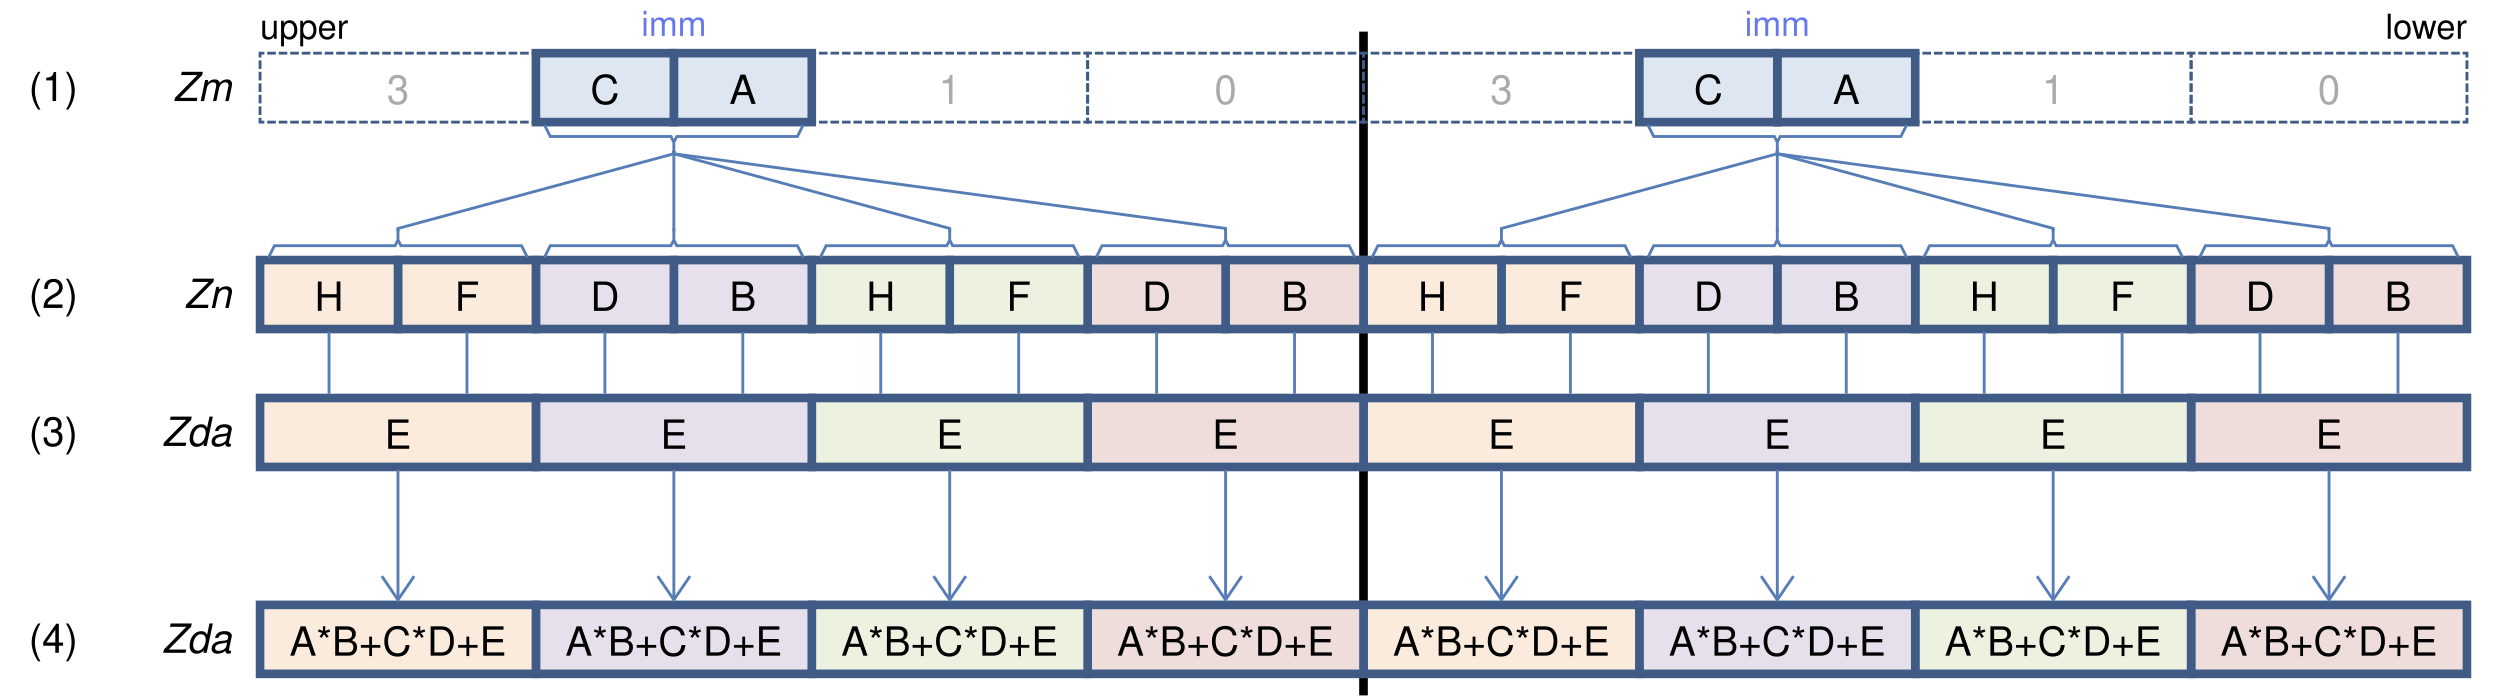
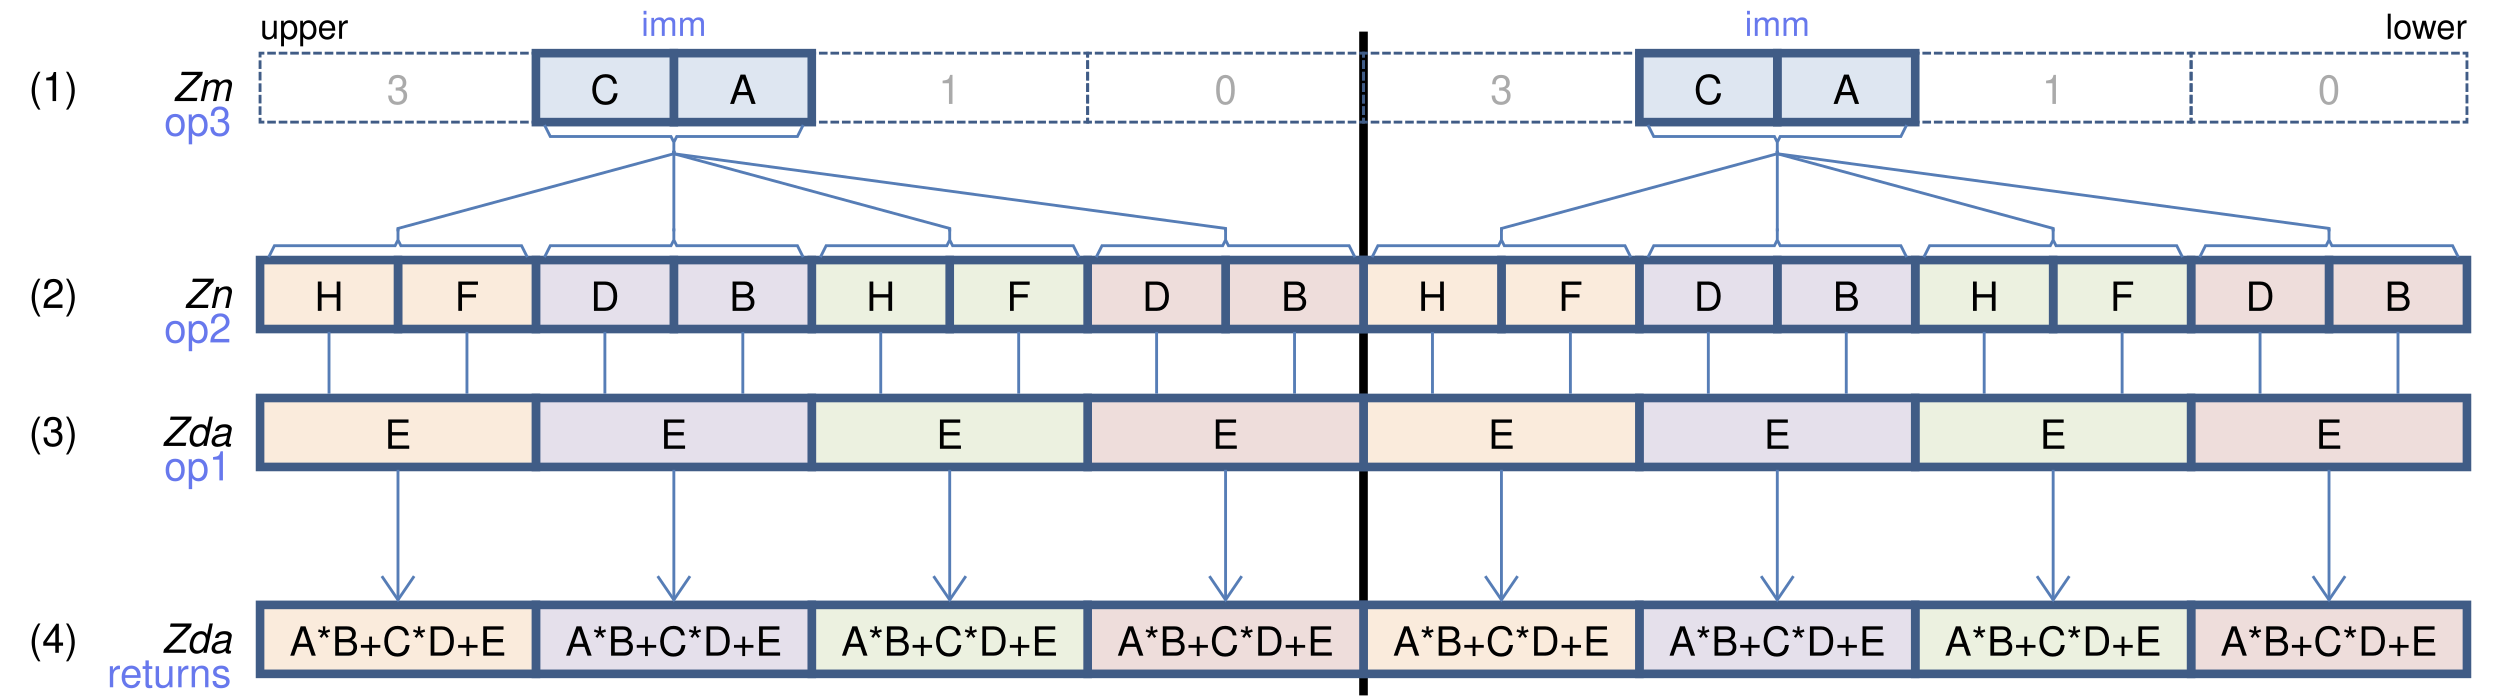
<svg xmlns="http://www.w3.org/2000/svg" viewBox="0 0 870 243">
  <style>
.label { font: 14px Helvetica; dominant-baseline: middle; text-anchor: middle; }
.title-left { font: 12px Helvetica; dominant-baseline: middle; }
.title-right { font: 12px Helvetica; dominant-baseline: middle; text-anchor: end; }
.title-intrinsic { font: 12px Helvetica; dominant-baseline: middle; text-anchor: middle; fill: #6778ED; }
.title { font: 12px Helvetica; dominant-baseline: middle; text-anchor: middle; }
.title-unused { font: 12px Helvetica; dominant-baseline: middle; text-anchor: middle; fill: #AAA; }
.register-name { font: 14px Helvetica; dominant-baseline: middle; text-anchor: end; font-style: italic; }
.memory-name { font: 14px Helvetica; dominant-baseline: middle; text-anchor: end; }
.register-number { font: 14px Helvetica; dominant-baseline: middle; text-anchor: start; }
.intrinsic-name { font: 14px Helvetica; dominant-baseline: middle; text-anchor: end; fill: #6778ED; }
.intrinsic-color { fill: #6778ED; }
.small-label { font: 12px Helvetica; dominant-baseline: middle; text-anchor: middle; }
.label-10px { font: 10px Helvetica; dominant-baseline: middle; text-anchor: middle; }
.smaller-label { font: 9px Helvetica; dominant-baseline: middle; text-anchor: middle; }
.label-6px { font: 6px Helvetica; dominant-baseline: middle; text-anchor: middle; }
.label-7px { font: 7px Helvetica; dominant-baseline: middle; text-anchor: middle; }
.unused { fill: #AAA; }
.dim { fill: #888; }
</style>
  <defs>
    <marker id="arrowhead" markerWidth="10.75" markerHeight="24.5" refX="9.0" refY="6.125" orient="auto">
      <polyline points="0.5 0.5, 8.75 6.125, 0.5 11.75" stroke="#567DB6" stroke-width="1" fill="none" />
    </marker>
  </defs>
  <line stroke="#000" stroke-width="3" x1="474.5" x2="474.5" y1="11" y2="242" />
  <text class="title-left" x="90.5" y="9.5">upper</text>
  <text class="title-right" x="858.5" y="9.5">lower</text>
  <text class="title-intrinsic" x="618.5" y="8.5">imm</text>
  <text class="title-intrinsic" x="234.5" y="8.5">imm</text>
  <rect fill="none" height="24" stroke="#405C86" stroke-dasharray="3 1" stroke-dashoffset="1.5" stroke-width="1" width="96" x="762.5" y="18.5" />
  <text class="label unused" x="810.5" y="31.5">0</text>
  <rect fill="none" height="24" stroke="#405C86" stroke-dasharray="3 1" stroke-dashoffset="1.5" stroke-width="1" width="96" x="666.5" y="18.5" />
  <text class="label unused" x="714.5" y="31.5">1</text>
  <rect fill="#DEE6F1" height="24" width="48" x="618.5" y="18.5" />
  <rect fill="none" height="24" stroke="#405C86" stroke-width="3" width="48" x="618.5" y="18.5" />
  <text class="label" x="642.5" y="31.5">A</text>
  <rect fill="#DEE6F1" height="24" width="48" x="570.5" y="18.5" />
  <rect fill="none" height="24" stroke="#405C86" stroke-width="3" width="48" x="570.5" y="18.5" />
  <text class="label" x="594.5" y="31.5">C</text>
  <rect fill="none" height="24" stroke="#405C86" stroke-dasharray="3 1" stroke-dashoffset="1.5" stroke-width="1" width="96" x="474.5" y="18.5" />
  <text class="label unused" x="522.5" y="31.5">3</text>
  <rect fill="none" height="24" stroke="#405C86" stroke-dasharray="3 1" stroke-dashoffset="1.5" stroke-width="1" width="96" x="378.5" y="18.5" />
  <text class="label unused" x="426.5" y="31.5">0</text>
  <rect fill="none" height="24" stroke="#405C86" stroke-dasharray="3 1" stroke-dashoffset="1.5" stroke-width="1" width="96" x="282.5" y="18.5" />
  <text class="label unused" x="330.5" y="31.5">1</text>
  <rect fill="#DEE6F1" height="24" width="48" x="234.5" y="18.5" />
  <rect fill="none" height="24" stroke="#405C86" stroke-width="3" width="48" x="234.5" y="18.5" />
  <text class="label" x="258.5" y="31.5">A</text>
  <rect fill="#DEE6F1" height="24" width="48" x="186.5" y="18.5" />
  <rect fill="none" height="24" stroke="#405C86" stroke-width="3" width="48" x="186.5" y="18.5" />
  <text class="label" x="210.5" y="31.5">C</text>
  <rect fill="none" height="24" stroke="#405C86" stroke-dasharray="3 1" stroke-dashoffset="1.5" stroke-width="1" width="96" x="90.5" y="18.5" />
  <text class="label unused" x="138.5" y="31.5">3</text>
  <text class="register-name" x="80.5" y="30.5">Zm</text>
+   <text class="intrinsic-name" x="80.5" y="42.5">op3</text>
  <text class="register-number" x="10" y="30.5">(1)</text>
  <rect fill="#EEDDDB" height="24" width="48" x="810.5" y="90.5" />
  <rect fill="none" height="24" stroke="#405C86" stroke-width="3" width="48" x="810.5" y="90.5" />
  <text class="label" x="834.5" y="103.5">B</text>
  <rect fill="#EEDDDB" height="24" width="48" x="762.5" y="90.5" />
  <rect fill="none" height="24" stroke="#405C86" stroke-width="3" width="48" x="762.5" y="90.5" />
  <text class="label" x="786.5" y="103.5">D</text>
  <rect fill="#ECF1E0" height="24" width="48" x="714.5" y="90.5" />
  <rect fill="none" height="24" stroke="#405C86" stroke-width="3" width="48" x="714.5" y="90.5" />
  <text class="label" x="738.5" y="103.5">F</text>
  <rect fill="#ECF1E0" height="24" width="48" x="666.5" y="90.5" />
  <rect fill="none" height="24" stroke="#405C86" stroke-width="3" width="48" x="666.5" y="90.5" />
  <text class="label" x="690.5" y="103.5">H</text>
  <rect fill="#E5E0EB" height="24" width="48" x="618.5" y="90.5" />
  <rect fill="none" height="24" stroke="#405C86" stroke-width="3" width="48" x="618.5" y="90.5" />
  <text class="label" x="642.5" y="103.5">B</text>
  <rect fill="#E5E0EB" height="24" width="48" x="570.5" y="90.5" />
  <rect fill="none" height="24" stroke="#405C86" stroke-width="3" width="48" x="570.5" y="90.5" />
  <text class="label" x="594.5" y="103.5">D</text>
  <rect fill="#FAEBDC" height="24" width="48" x="522.5" y="90.5" />
  <rect fill="none" height="24" stroke="#405C86" stroke-width="3" width="48" x="522.5" y="90.5" />
  <text class="label" x="546.5" y="103.5">F</text>
  <rect fill="#FAEBDC" height="24" width="48" x="474.5" y="90.5" />
  <rect fill="none" height="24" stroke="#405C86" stroke-width="3" width="48" x="474.5" y="90.5" />
  <text class="label" x="498.5" y="103.5">H</text>
  <rect fill="#EEDDDB" height="24" width="48" x="426.5" y="90.5" />
  <rect fill="none" height="24" stroke="#405C86" stroke-width="3" width="48" x="426.5" y="90.5" />
  <text class="label" x="450.5" y="103.5">B</text>
  <rect fill="#EEDDDB" height="24" width="48" x="378.5" y="90.5" />
  <rect fill="none" height="24" stroke="#405C86" stroke-width="3" width="48" x="378.5" y="90.5" />
  <text class="label" x="402.5" y="103.5">D</text>
  <rect fill="#ECF1E0" height="24" width="48" x="330.5" y="90.5" />
  <rect fill="none" height="24" stroke="#405C86" stroke-width="3" width="48" x="330.5" y="90.5" />
  <text class="label" x="354.5" y="103.5">F</text>
  <rect fill="#ECF1E0" height="24" width="48" x="282.5" y="90.5" />
  <rect fill="none" height="24" stroke="#405C86" stroke-width="3" width="48" x="282.5" y="90.5" />
  <text class="label" x="306.5" y="103.5">H</text>
  <rect fill="#E5E0EB" height="24" width="48" x="234.5" y="90.5" />
  <rect fill="none" height="24" stroke="#405C86" stroke-width="3" width="48" x="234.5" y="90.5" />
  <text class="label" x="258.5" y="103.5">B</text>
  <rect fill="#E5E0EB" height="24" width="48" x="186.5" y="90.5" />
  <rect fill="none" height="24" stroke="#405C86" stroke-width="3" width="48" x="186.5" y="90.5" />
  <text class="label" x="210.5" y="103.5">D</text>
  <rect fill="#FAEBDC" height="24" width="48" x="138.5" y="90.5" />
  <rect fill="none" height="24" stroke="#405C86" stroke-width="3" width="48" x="138.5" y="90.5" />
  <text class="label" x="162.5" y="103.5">F</text>
  <rect fill="#FAEBDC" height="24" width="48" x="90.5" y="90.5" />
  <rect fill="none" height="24" stroke="#405C86" stroke-width="3" width="48" x="90.5" y="90.5" />
  <text class="label" x="114.5" y="103.5">H</text>
  <text class="register-name" x="80.5" y="102.5">Zn</text>
+   <text class="intrinsic-name" x="80.5" y="114.5">op2</text>
  <text class="register-number" x="10" y="102.5">(2)</text>
  <rect fill="#EEDDDB" height="24" width="96" x="762.5" y="138.5" />
  <rect fill="none" height="24" stroke="#405C86" stroke-width="3" width="96" x="762.5" y="138.5" />
  <text class="label" x="810.5" y="151.5">E</text>
  <rect fill="#ECF1E0" height="24" width="96" x="666.5" y="138.5" />
  <rect fill="none" height="24" stroke="#405C86" stroke-width="3" width="96" x="666.5" y="138.5" />
  <text class="label" x="714.5" y="151.5">E</text>
  <rect fill="#E5E0EB" height="24" width="96" x="570.5" y="138.5" />
  <rect fill="none" height="24" stroke="#405C86" stroke-width="3" width="96" x="570.5" y="138.5" />
  <text class="label" x="618.5" y="151.5">E</text>
  <rect fill="#FAEBDC" height="24" width="96" x="474.5" y="138.5" />
  <rect fill="none" height="24" stroke="#405C86" stroke-width="3" width="96" x="474.5" y="138.5" />
  <text class="label" x="522.5" y="151.5">E</text>
  <rect fill="#EEDDDB" height="24" width="96" x="378.5" y="138.5" />
  <rect fill="none" height="24" stroke="#405C86" stroke-width="3" width="96" x="378.5" y="138.5" />
  <text class="label" x="426.5" y="151.5">E</text>
  <rect fill="#ECF1E0" height="24" width="96" x="282.5" y="138.5" />
  <rect fill="none" height="24" stroke="#405C86" stroke-width="3" width="96" x="282.5" y="138.5" />
  <text class="label" x="330.5" y="151.5">E</text>
  <rect fill="#E5E0EB" height="24" width="96" x="186.5" y="138.5" />
  <rect fill="none" height="24" stroke="#405C86" stroke-width="3" width="96" x="186.5" y="138.5" />
  <text class="label" x="234.5" y="151.5">E</text>
  <rect fill="#FAEBDC" height="24" width="96" x="90.5" y="138.5" />
  <rect fill="none" height="24" stroke="#405C86" stroke-width="3" width="96" x="90.5" y="138.5" />
  <text class="label" x="138.5" y="151.5">E</text>
  <text class="register-name" x="80.5" y="150.5">Zda</text>
+   <text class="intrinsic-name" x="80.5" y="162.5">op1</text>
  <text class="register-number" x="10" y="150.5">(3)</text>
  <rect fill="#EEDDDB" height="24" width="96" x="762.5" y="210.5" />
  <rect fill="none" height="24" stroke="#405C86" stroke-width="3" width="96" x="762.5" y="210.5" />
  <text class="label" x="810.5" y="223.5">A*B+C*D+E</text>
  <rect fill="#ECF1E0" height="24" width="96" x="666.5" y="210.5" />
  <rect fill="none" height="24" stroke="#405C86" stroke-width="3" width="96" x="666.5" y="210.5" />
  <text class="label" x="714.5" y="223.5">A*B+C*D+E</text>
  <rect fill="#E5E0EB" height="24" width="96" x="570.5" y="210.5" />
  <rect fill="none" height="24" stroke="#405C86" stroke-width="3" width="96" x="570.5" y="210.5" />
  <text class="label" x="618.5" y="223.5">A*B+C*D+E</text>
  <rect fill="#FAEBDC" height="24" width="96" x="474.5" y="210.5" />
  <rect fill="none" height="24" stroke="#405C86" stroke-width="3" width="96" x="474.5" y="210.5" />
  <text class="label" x="522.5" y="223.5">A*B+C*D+E</text>
  <rect fill="#EEDDDB" height="24" width="96" x="378.5" y="210.5" />
  <rect fill="none" height="24" stroke="#405C86" stroke-width="3" width="96" x="378.5" y="210.5" />
  <text class="label" x="426.5" y="223.5">A*B+C*D+E</text>
  <rect fill="#ECF1E0" height="24" width="96" x="282.5" y="210.5" />
  <rect fill="none" height="24" stroke="#405C86" stroke-width="3" width="96" x="282.5" y="210.5" />
  <text class="label" x="330.5" y="223.5">A*B+C*D+E</text>
  <rect fill="#E5E0EB" height="24" width="96" x="186.5" y="210.5" />
  <rect fill="none" height="24" stroke="#405C86" stroke-width="3" width="96" x="186.5" y="210.5" />
  <text class="label" x="234.5" y="223.5">A*B+C*D+E</text>
  <rect fill="#FAEBDC" height="24" width="96" x="90.5" y="210.5" />
  <rect fill="none" height="24" stroke="#405C86" stroke-width="3" width="96" x="90.5" y="210.5" />
  <text class="label" x="138.5" y="223.5">A*B+C*D+E</text>
  <text class="register-name" x="80.5" y="222.5">Zda</text>
+   <text class="intrinsic-name" x="80.5" y="234.5">returns</text>
  <text class="register-number" x="10" y="222.5">(4)</text>
  <polyline fill="none" points="573.5 43.5,575.5 47.5,617.5 47.5,618.5 49.5,618.5 53.5,618.5 49.5,619.5 47.5,661.5 47.5,663.5 43.5" stroke="#567DB6" stroke-width="1" />
  <polyline fill="none" points="765.5 89.5,767.5 85.5,809.5 85.5,810.5 83.5,810.5 79.5,810.5 83.5,811.5 85.5,853.5 85.5,855.5 89.5" stroke="#567DB6" stroke-width="1" />
  <polyline fill="none" points="618.5 52.5,618.5 53.5,810.5 79.5,810.5 80.5" stroke="#567DB6" stroke-width="1" />
  <polyline fill="none" points="669.5 89.5,671.5 85.5,713.5 85.5,714.5 83.5,714.5 79.5,714.5 83.5,715.5 85.5,757.5 85.5,759.5 89.5" stroke="#567DB6" stroke-width="1" />
  <polyline fill="none" points="618.5 52.5,618.5 53.5,714.5 79.5,714.5 80.5" stroke="#567DB6" stroke-width="1" />
  <polyline fill="none" points="573.5 89.5,575.5 85.5,617.5 85.5,618.5 83.5,618.5 79.5,618.5 83.5,619.5 85.5,661.5 85.5,663.5 89.5" stroke="#567DB6" stroke-width="1" />
  <polyline fill="none" points="618.5 52.5,618.5 53.5,618.5 79.5,618.5 80.5" stroke="#567DB6" stroke-width="1" />
  <polyline fill="none" points="477.5 89.5,479.5 85.5,521.5 85.5,522.5 83.5,522.5 79.5,522.5 83.5,523.5 85.5,565.5 85.5,567.5 89.5" stroke="#567DB6" stroke-width="1" />
  <polyline fill="none" points="618.5 52.5,618.5 53.5,522.5 79.5,522.5 80.5" stroke="#567DB6" stroke-width="1" />
  <polyline fill="none" points="189.5 43.5,191.5 47.5,233.5 47.5,234.5 49.5,234.5 53.5,234.5 49.5,235.5 47.5,277.5 47.5,279.5 43.5" stroke="#567DB6" stroke-width="1" />
  <polyline fill="none" points="381.5 89.5,383.5 85.5,425.5 85.5,426.5 83.5,426.5 79.5,426.5 83.5,427.5 85.5,469.5 85.5,471.5 89.5" stroke="#567DB6" stroke-width="1" />
  <polyline fill="none" points="234.5 52.5,234.5 53.5,426.5 79.5,426.5 80.5" stroke="#567DB6" stroke-width="1" />
  <polyline fill="none" points="285.5 89.5,287.5 85.5,329.5 85.5,330.5 83.5,330.5 79.5,330.5 83.5,331.5 85.5,373.5 85.5,375.5 89.5" stroke="#567DB6" stroke-width="1" />
  <polyline fill="none" points="234.5 52.5,234.5 53.5,330.5 79.5,330.5 80.5" stroke="#567DB6" stroke-width="1" />
  <polyline fill="none" points="189.5 89.5,191.5 85.5,233.5 85.5,234.5 83.5,234.5 79.5,234.5 83.5,235.5 85.5,277.5 85.5,279.5 89.5" stroke="#567DB6" stroke-width="1" />
  <polyline fill="none" points="234.5 52.5,234.5 53.5,234.5 79.5,234.5 80.5" stroke="#567DB6" stroke-width="1" />
  <polyline fill="none" points="93.5 89.5,95.5 85.5,137.5 85.5,138.5 83.5,138.5 79.5,138.5 83.5,139.5 85.5,181.5 85.5,183.5 89.5" stroke="#567DB6" stroke-width="1" />
  <polyline fill="none" points="234.5 52.5,234.5 53.5,138.5 79.5,138.5 80.5" stroke="#567DB6" stroke-width="1" />
  <line stroke="#567DB6" stroke-width="1" x1="810.5" x2="810.5" y1="163.5" y2="209" />
  <line stroke="#567DB6" stroke-width="1" x1="714.5" x2="714.5" y1="163.5" y2="209" />
  <line stroke="#567DB6" stroke-width="1" x1="618.5" x2="618.5" y1="163.5" y2="209" />
  <line stroke="#567DB6" stroke-width="1" x1="522.5" x2="522.5" y1="163.5" y2="209" />
  <line stroke="#567DB6" stroke-width="1" x1="426.5" x2="426.5" y1="163.5" y2="209" />
  <line stroke="#567DB6" stroke-width="1" x1="330.5" x2="330.5" y1="163.5" y2="209" />
  <line stroke="#567DB6" stroke-width="1" x1="234.5" x2="234.5" y1="163.5" y2="209" />
  <line stroke="#567DB6" stroke-width="1" x1="138.5" x2="138.5" y1="163.5" y2="209" />
  <line stroke="#567DB6" stroke-width="1" x1="834.5" x2="834.5" y1="115.5" y2="137" />
  <line stroke="#567DB6" stroke-width="1" x1="786.5" x2="786.5" y1="115.5" y2="137" />
  <line stroke="#567DB6" stroke-width="1" x1="738.5" x2="738.5" y1="115.5" y2="137" />
  <line stroke="#567DB6" stroke-width="1" x1="690.5" x2="690.5" y1="115.5" y2="137" />
  <line stroke="#567DB6" stroke-width="1" x1="642.5" x2="642.5" y1="115.5" y2="137" />
  <line stroke="#567DB6" stroke-width="1" x1="594.5" x2="594.5" y1="115.5" y2="137" />
  <line stroke="#567DB6" stroke-width="1" x1="546.5" x2="546.5" y1="115.5" y2="137" />
  <line stroke="#567DB6" stroke-width="1" x1="498.5" x2="498.5" y1="115.5" y2="137" />
  <line stroke="#567DB6" stroke-width="1" x1="450.5" x2="450.5" y1="115.5" y2="137" />
  <line stroke="#567DB6" stroke-width="1" x1="402.5" x2="402.5" y1="115.5" y2="137" />
  <line stroke="#567DB6" stroke-width="1" x1="354.5" x2="354.5" y1="115.5" y2="137" />
  <line stroke="#567DB6" stroke-width="1" x1="306.5" x2="306.5" y1="115.5" y2="137" />
  <line stroke="#567DB6" stroke-width="1" x1="258.5" x2="258.5" y1="115.5" y2="137" />
  <line stroke="#567DB6" stroke-width="1" x1="210.5" x2="210.5" y1="115.5" y2="137" />
  <line stroke="#567DB6" stroke-width="1" x1="162.5" x2="162.5" y1="115.5" y2="137" />
  <line stroke="#567DB6" stroke-width="1" x1="114.5" x2="114.5" y1="115.5" y2="137" />
  <line marker-end="url(#arrowhead)" stroke="none" x1="810.5" x2="810.5" y1="163.5" y2="209" />
  <line marker-end="url(#arrowhead)" stroke="none" x1="714.5" x2="714.5" y1="163.5" y2="209" />
  <line marker-end="url(#arrowhead)" stroke="none" x1="618.5" x2="618.5" y1="163.5" y2="209" />
  <line marker-end="url(#arrowhead)" stroke="none" x1="522.5" x2="522.5" y1="163.5" y2="209" />
  <line marker-end="url(#arrowhead)" stroke="none" x1="426.5" x2="426.5" y1="163.5" y2="209" />
  <line marker-end="url(#arrowhead)" stroke="none" x1="330.5" x2="330.5" y1="163.5" y2="209" />
  <line marker-end="url(#arrowhead)" stroke="none" x1="234.5" x2="234.5" y1="163.5" y2="209" />
  <line marker-end="url(#arrowhead)" stroke="none" x1="138.5" x2="138.5" y1="163.5" y2="209" />
</svg>
